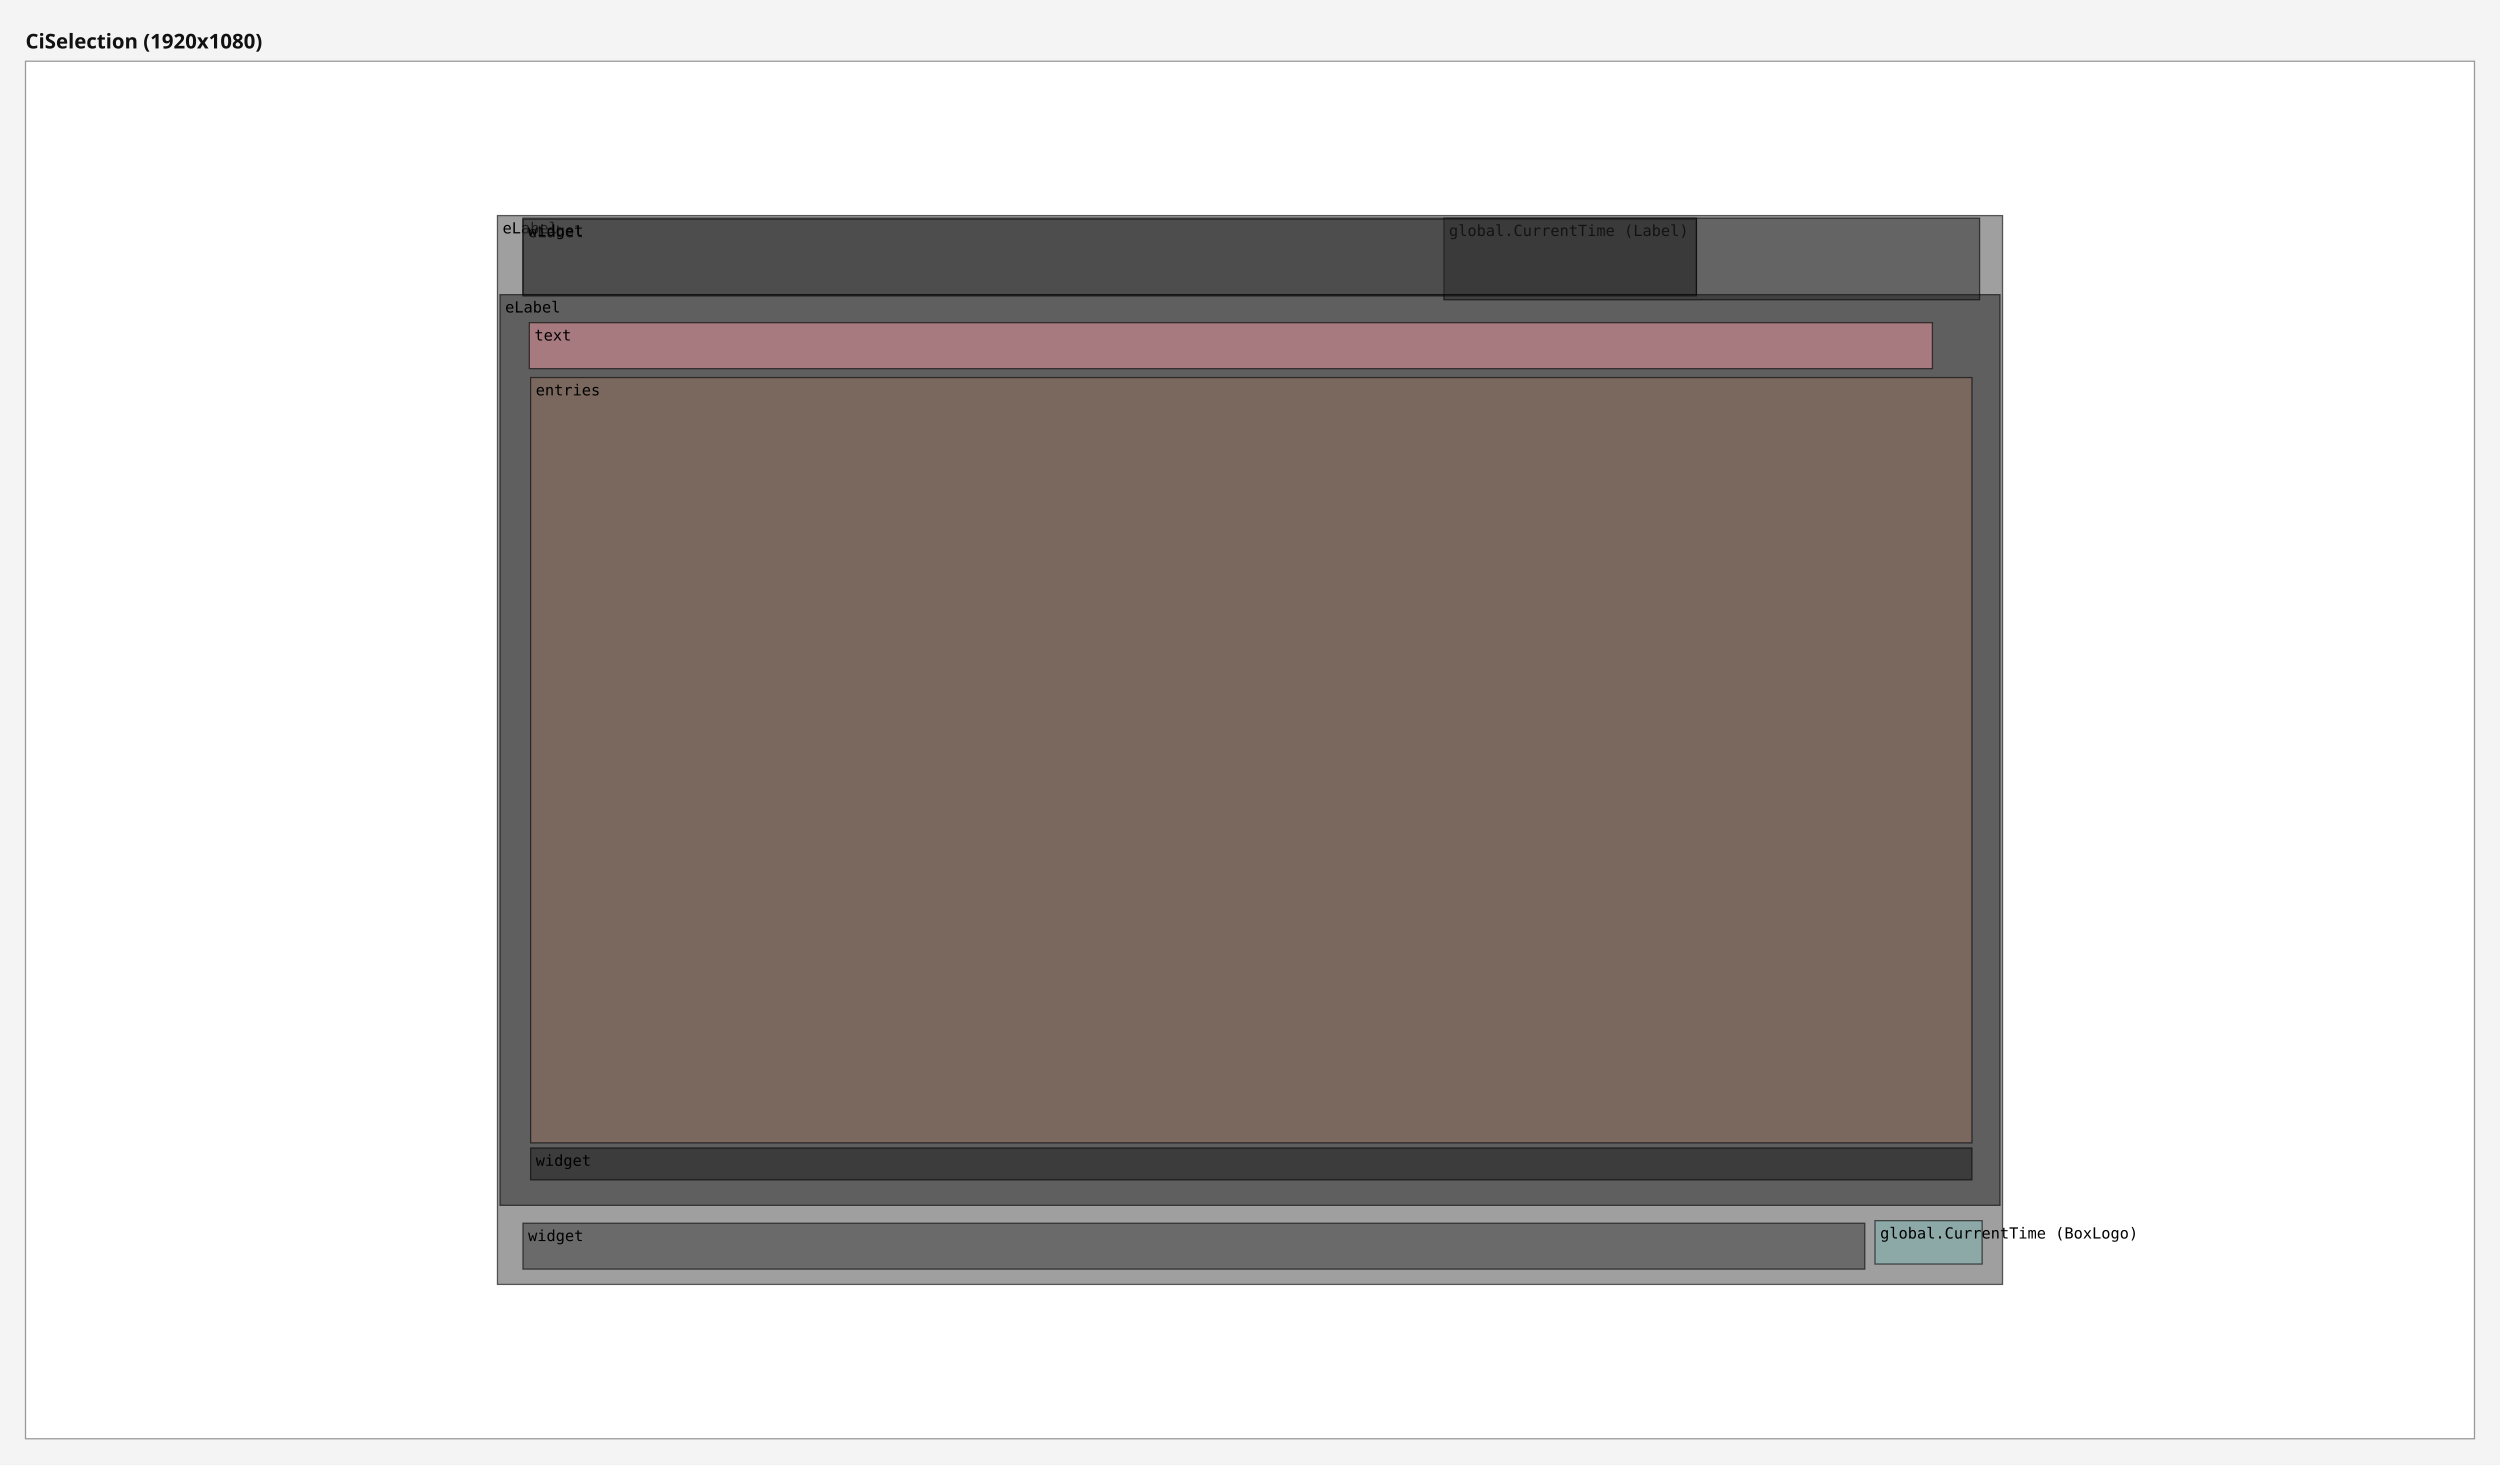
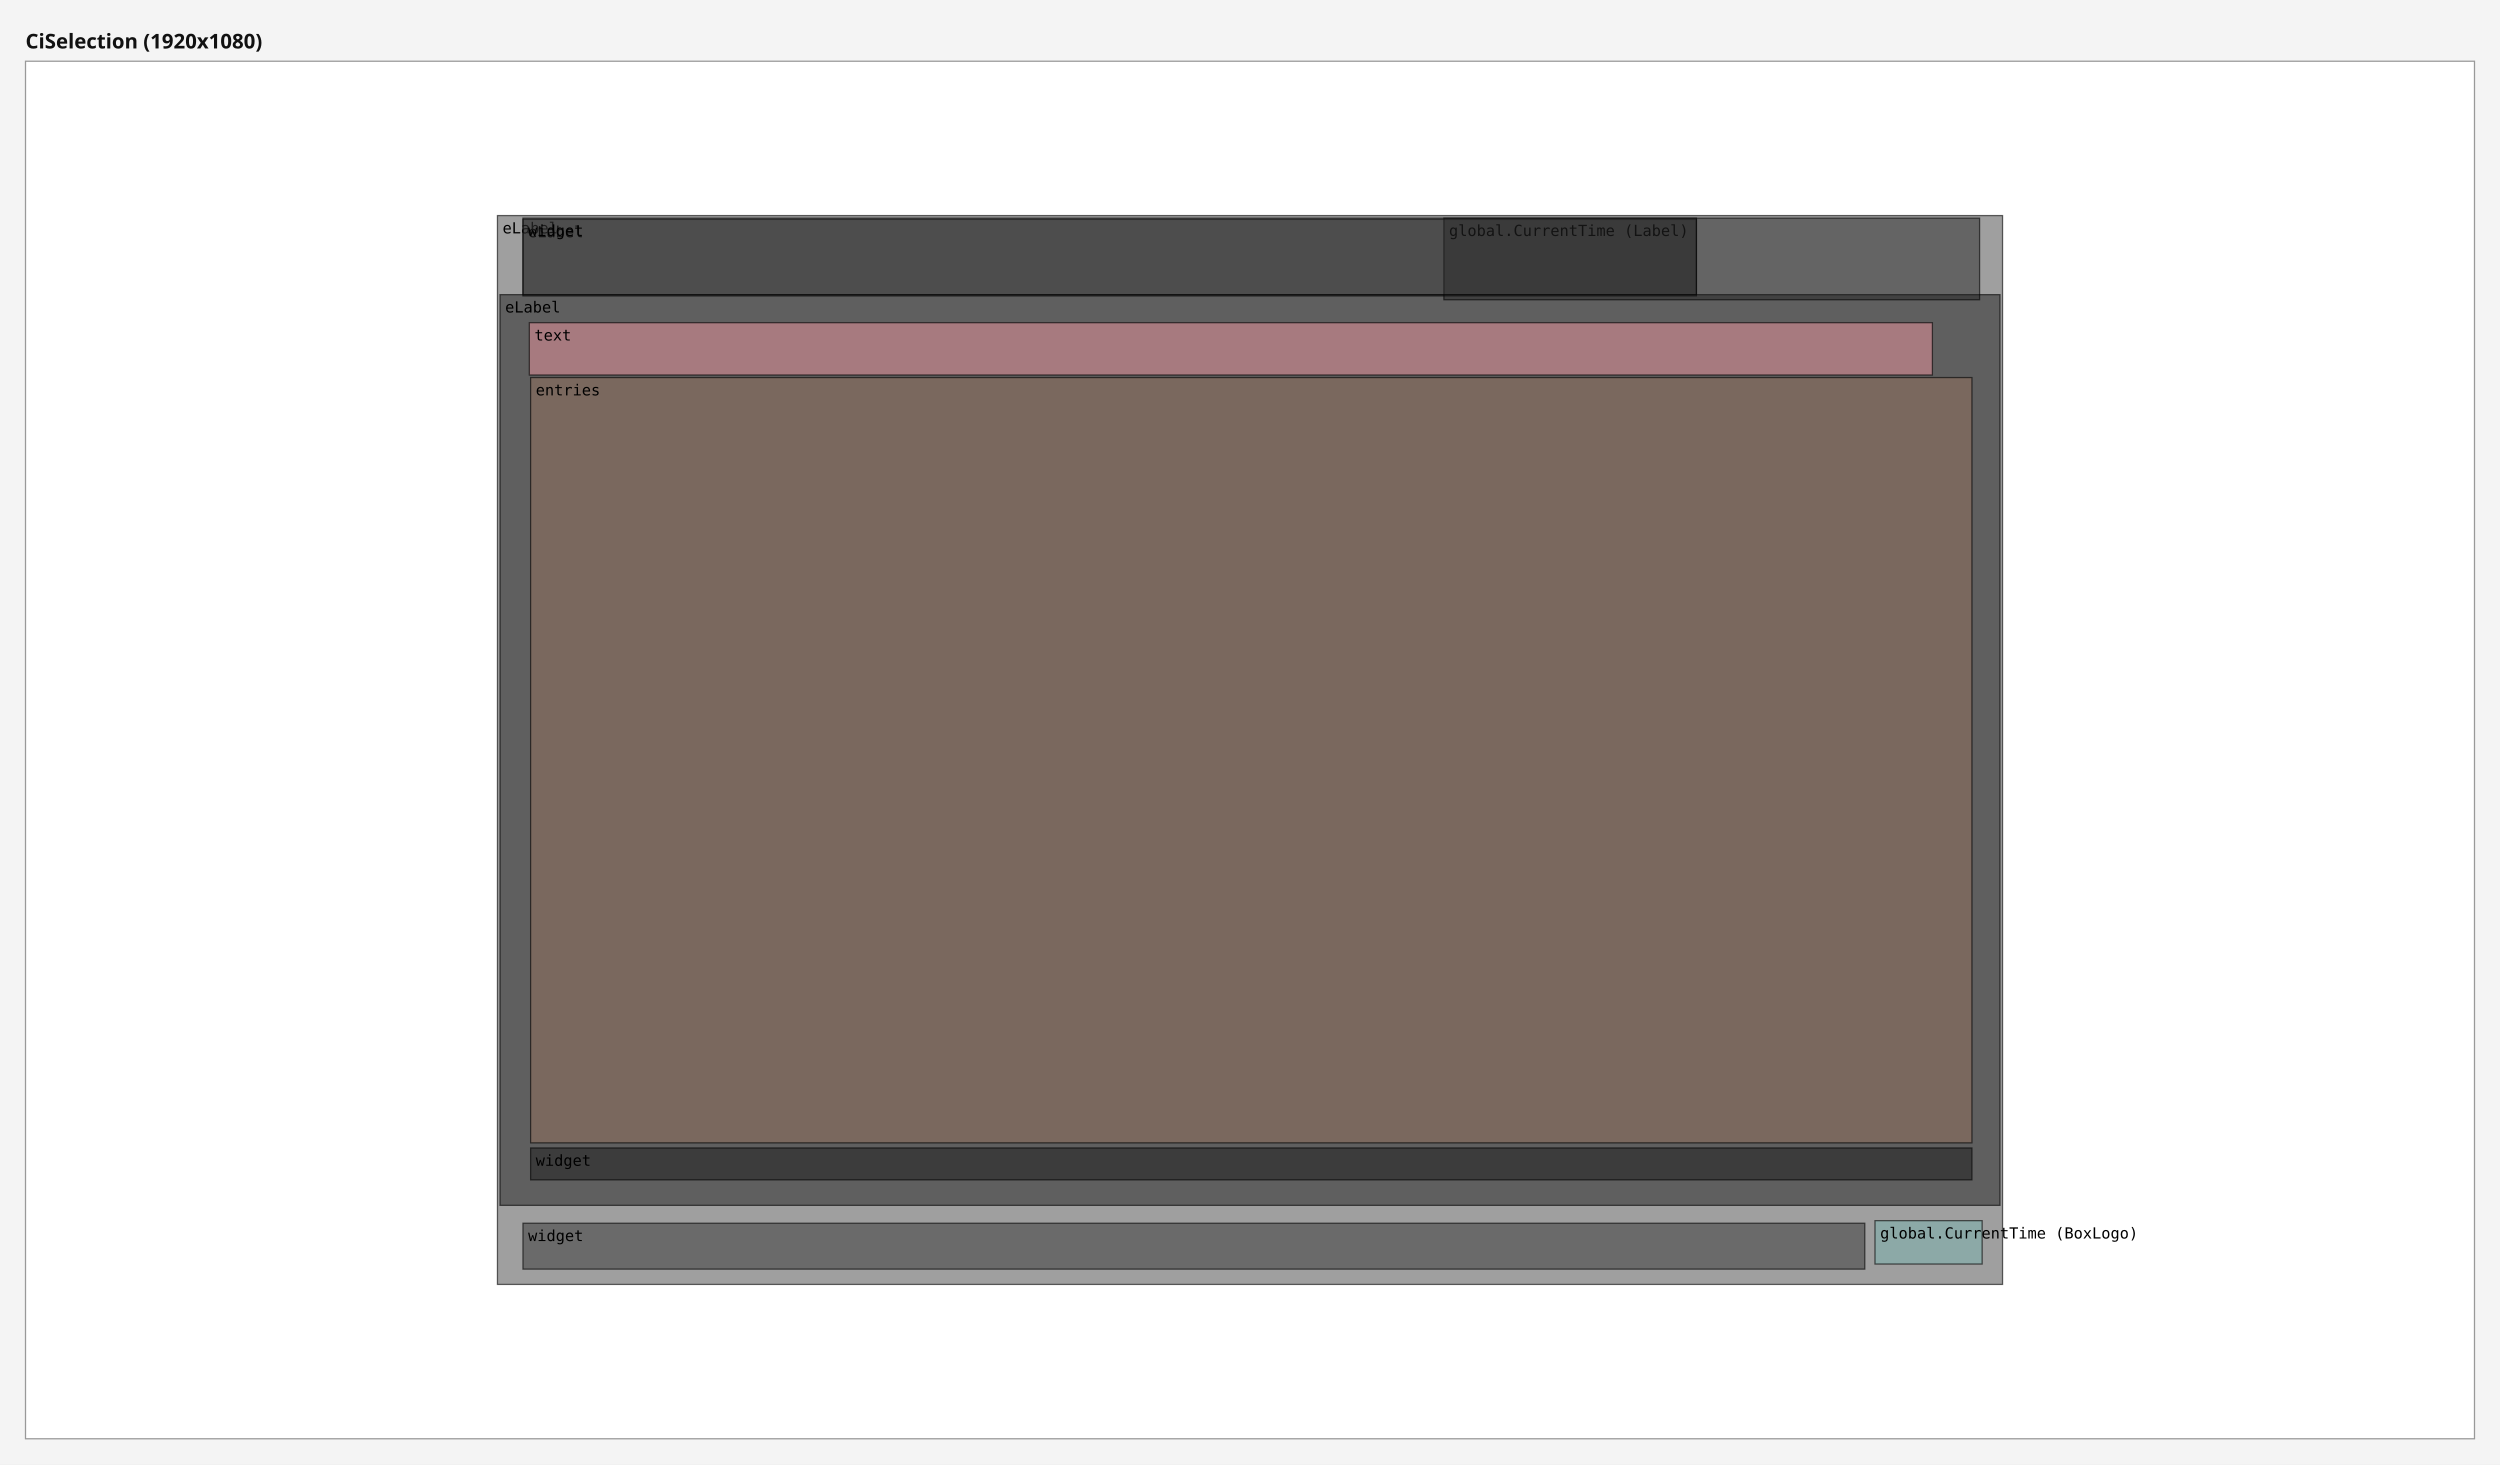
<svg xmlns="http://www.w3.org/2000/svg" width="1960" height="1148" viewBox="0 0 1960 1148">
  <rect x="0" y="0" width="1960" height="1148" fill="#f4f4f4" />
  <text x="20" y="38" font-family="sans-serif" font-size="16" font-weight="bold" fill="#111111">CiSelection (1920x1080)</text>
  <g data-screen="0" transform="translate(20,48)">
    <rect x="0" y="0" width="1920" height="1080" fill="#ffffff" stroke="#999999" stroke-width="1" />
    <g>
      <rect data-ref="0:0" x="370" y="121" width="1180" height="838" fill="#2c2c2c" fill-opacity="0.45" stroke="#000000" stroke-opacity="0.6" stroke-width="1" />
      <text x="374" y="135" font-family="monospace" font-size="12" fill="#000000">eLabel</text>
    </g>
    <g>
      <rect data-ref="0:1" x="372" y="183" width="1176" height="714" fill="#121212" fill-opacity="0.45" stroke="#000000" stroke-opacity="0.6" stroke-width="1" />
      <text x="376" y="197" font-family="monospace" font-size="12" fill="#000000">eLabel</text>
    </g>
    <g>
      <rect data-ref="0:3" x="1450" y="909" width="84" height="34" fill="#76b7b2" fill-opacity="0.45" stroke="#000000" stroke-opacity="0.6" stroke-width="1" />
      <text x="1454" y="923" font-family="monospace" font-size="12" fill="#000000">global.CurrentTime (BoxLogo)</text>
    </g>
    <g>
-       <rect data-ref="0:7" x="395" y="205" width="1100" height="36" fill="#ff9da7" fill-opacity="0.45" stroke="#000000" stroke-opacity="0.6" stroke-width="1" />
+       <rect data-ref="0:7" x="395" y="205" width="1100" height="41" fill="#ff9da7" fill-opacity="0.45" stroke="#000000" stroke-opacity="0.6" stroke-width="1" />
      <text x="399" y="219" font-family="monospace" font-size="12" fill="#000000">text</text>
    </g>
    <g>
      <rect data-ref="0:8" x="396" y="248" width="1130" height="600" fill="#9c755f" fill-opacity="0.45" stroke="#000000" stroke-opacity="0.6" stroke-width="1" />
      <text x="400" y="262" font-family="monospace" font-size="12" fill="#000000">entries</text>
    </g>
    <g>
      <rect data-ref="0:9" x="396" y="852" width="1130" height="25" fill="#121212" fill-opacity="0.45" stroke="#000000" stroke-opacity="0.6" stroke-width="1" />
      <text x="400" y="866" font-family="monospace" font-size="12" fill="#000000">widget</text>
    </g>
    <g>
      <rect data-ref="0:2" x="390" y="911" width="1052" height="36" fill="#2c2c2c" fill-opacity="0.45" stroke="#000000" stroke-opacity="0.6" stroke-width="1" />
      <text x="394" y="925" font-family="monospace" font-size="12" fill="#000000">widget</text>
    </g>
    <g>
      <rect data-ref="0:5" x="390" y="124" width="920" height="60" fill="#2c2c2c" fill-opacity="0.45" stroke="#000000" stroke-opacity="0.6" stroke-width="1" />
      <text x="394" y="138" font-family="monospace" font-size="12" fill="#000000">eLabel</text>
    </g>
    <g>
      <rect data-ref="0:4" x="1112" y="123" width="420" height="64" fill="#1d1d1d" fill-opacity="0.45" stroke="#000000" stroke-opacity="0.6" stroke-width="1" />
      <text x="1116" y="137" font-family="monospace" font-size="12" fill="#000000">global.CurrentTime (Label)</text>
    </g>
    <g>
      <rect data-ref="0:6" x="390" y="123" width="920" height="60" fill="#2c2c2c" fill-opacity="0.45" stroke="#000000" stroke-opacity="0.6" stroke-width="1" />
      <text x="394" y="137" font-family="monospace" font-size="12" fill="#000000">widget</text>
    </g>
  </g>
</svg>
